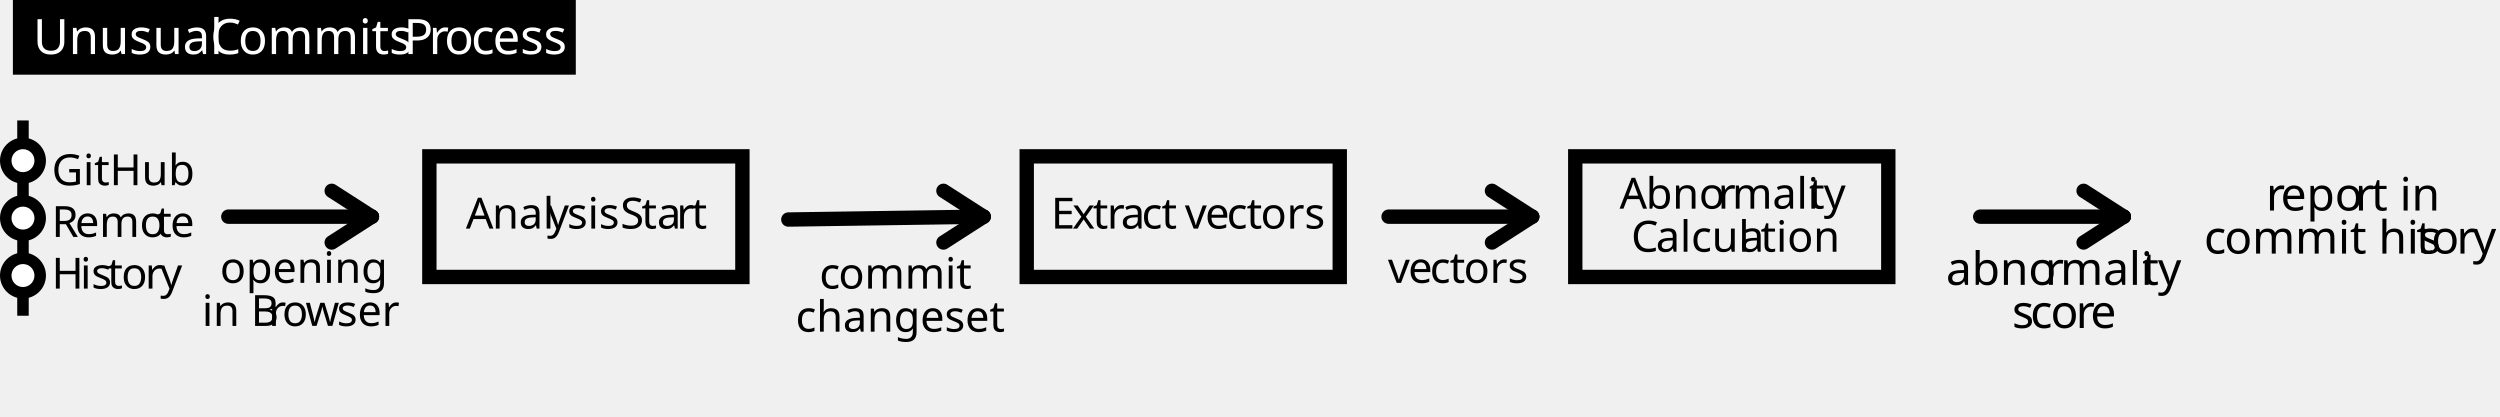
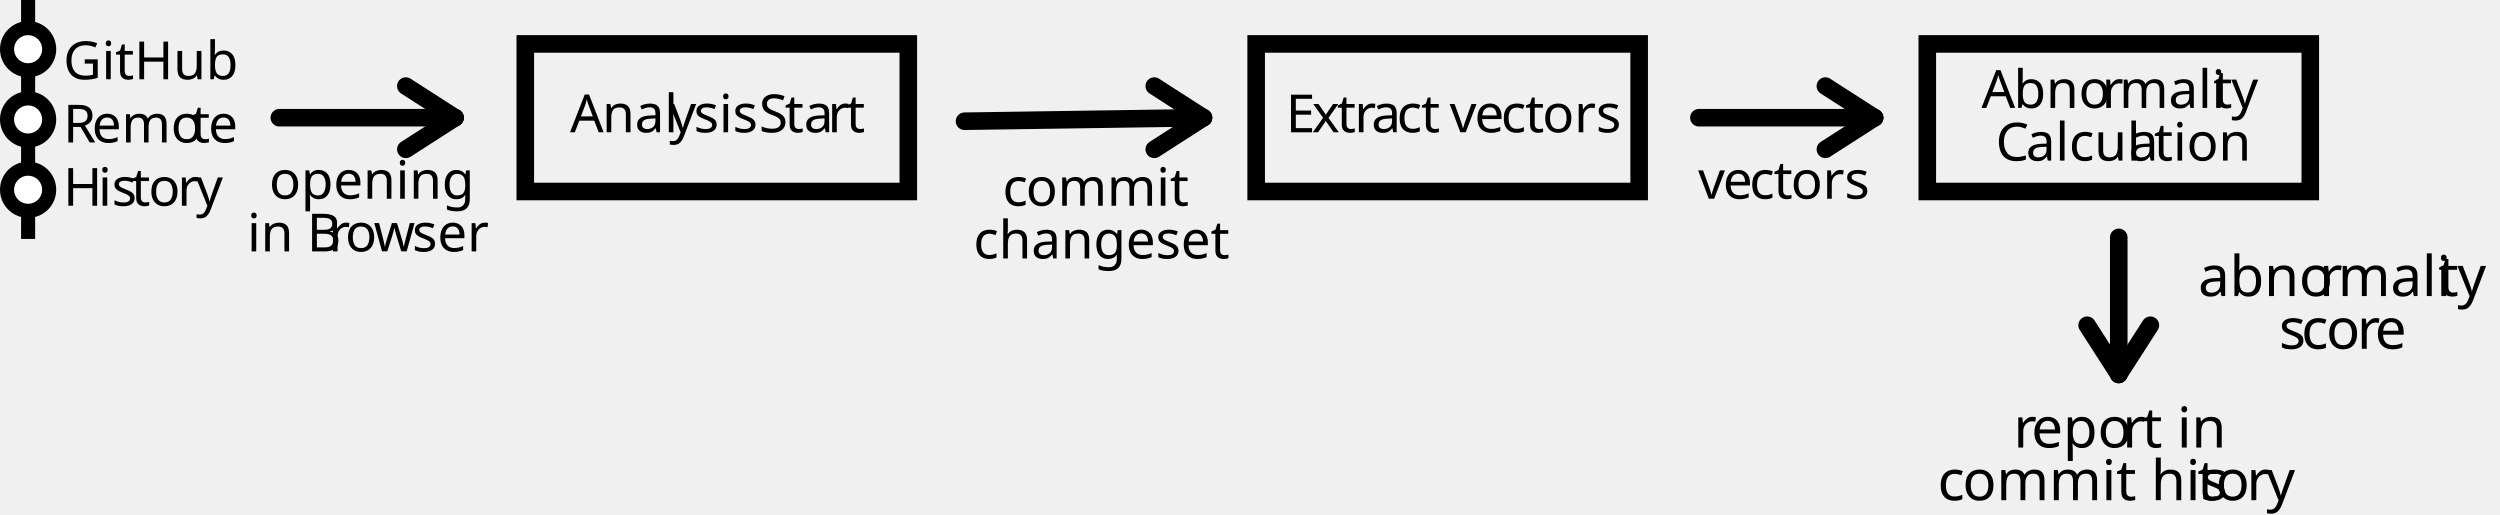
- <svg xmlns="http://www.w3.org/2000/svg" viewBox="0 0 870.49 144.94">
+ <svg xmlns="http://www.w3.org/2000/svg" viewBox="0 0 711.49 146.36">
  <defs>
-     <style>.cls-1{font-size:17px;}.cls-1,.cls-7{fill:#fff;}.cls-1,.cls-23,.cls-8{font-family:MyriadPro-Regular, Myriad Pro;}.cls-2{letter-spacing:-0.01em;}.cls-3{letter-spacing:-0.02em;}.cls-4{letter-spacing:-0.01em;}.cls-5{letter-spacing:-0.01em;}.cls-13,.cls-6{fill:none;stroke:#000;stroke-miterlimit:10;}.cls-6{stroke-width:4px;}.cls-8{font-size:15px;}.cls-9{letter-spacing:0em;}.cls-10{letter-spacing:-0.01em;}.cls-11{letter-spacing:0.01em;}.cls-12{letter-spacing:0.03em;}.cls-13{stroke-linecap:round;stroke-width:5px;}.cls-14{letter-spacing:-0.01em;}.cls-15{letter-spacing:-0.01em;}.cls-16{letter-spacing:0em;}.cls-17{letter-spacing:0.02em;}.cls-18{letter-spacing:0.01em;}.cls-19{letter-spacing:0em;}.cls-20{letter-spacing:0.01em;}.cls-21{letter-spacing:0.01em;}.cls-22{letter-spacing:0em;}.cls-23{font-size:16px;}.cls-24{letter-spacing:0em;}.cls-25{letter-spacing:0.01em;}.cls-26{letter-spacing:-0.01em;}.cls-27{letter-spacing:-0.01em;}.cls-28{letter-spacing:-0.01em;}.cls-29{letter-spacing:0em;}.cls-30{letter-spacing:0.02em;}.cls-31{letter-spacing:-0.01em;}.cls-32{letter-spacing:0.02em;}</style>
+     <style>.cls-1,.cls-8{fill:none;stroke:#000;stroke-miterlimit:10;}.cls-1{stroke-width:4px;}.cls-2{fill:#fff;}.cls-3{font-size:15px;}.cls-18,.cls-3{font-family:MyriadPro-Regular, Myriad Pro;}.cls-4{letter-spacing:0em;}.cls-5{letter-spacing:-0.01em;}.cls-6{letter-spacing:0.01em;}.cls-7{letter-spacing:0.03em;}.cls-8{stroke-linecap:round;stroke-width:5px;}.cls-9{letter-spacing:-0.01em;}.cls-10{letter-spacing:-0.01em;}.cls-11{letter-spacing:0em;}.cls-12{letter-spacing:0.02em;}.cls-13{letter-spacing:0.01em;}.cls-14{letter-spacing:0em;}.cls-15{letter-spacing:0.01em;}.cls-16{letter-spacing:0.01em;}.cls-17{letter-spacing:0em;}.cls-18{font-size:16px;}.cls-19{letter-spacing:0em;}.cls-20{letter-spacing:0.01em;}.cls-21{letter-spacing:-0.01em;}.cls-22{letter-spacing:-0.01em;}.cls-23{letter-spacing:-0.01em;}.cls-24{letter-spacing:0em;}.cls-25{letter-spacing:0.02em;}.cls-26{letter-spacing:-0.01em;}.cls-27{letter-spacing:0.02em;}</style>
  </defs>
  <g id="Layer_2" data-name="Layer 2">
    <g id="Layer_1-2" data-name="Layer 1">
-       <rect x="4.49" width="196" height="26" />
-       <text class="cls-1" transform="translate(11.53 18.82)">Unusual <tspan class="cls-2" x="61.71" y="0">C</tspan>
-         <tspan x="71.38" y="0">ommits </tspan>
-         <tspan class="cls-3" x="129.01" y="0">P</tspan>
-         <tspan class="cls-4" x="137.78" y="0">r</tspan>
-         <tspan x="143.17" y="0">o</tspan>
-         <tspan class="cls-5" x="152.51" y="0">c</tspan>
-         <tspan x="160.02" y="0">ess</tspan>
-       </text>
-       <line class="cls-6" x1="8" y1="41.94" x2="8" y2="109.94" />
-       <circle class="cls-7" cx="8" cy="55.94" r="6" />
-       <path d="M8,51.94a4,4,0,1,1-4,4,4,4,0,0,1,4-4m0-4a8,8,0,1,0,8,8,8,8,0,0,0-8-8Z" />
-       <circle class="cls-7" cx="8" cy="75.94" r="6" />
-       <path d="M8,71.94a4,4,0,1,1-4,4,4,4,0,0,1,4-4m0-4a8,8,0,1,0,8,8,8,8,0,0,0-8-8Z" />
-       <circle class="cls-7" cx="8" cy="95.94" r="6" />
-       <path d="M8,91.94a4,4,0,1,1-4,4,4,4,0,0,1,4-4m0-4a8,8,0,1,0,8,8,8,8,0,0,0-8-8Z" />
-       <text class="cls-8" transform="translate(18 64.49)">GitHub <tspan class="cls-9" x="0" y="18">R</tspan>
+       <line class="cls-1" x1="8" x2="8" y2="68" />
+       <circle class="cls-2" cx="8" cy="14" r="6" />
+       <path d="M8,10a4,4,0,1,1-4,4,4,4,0,0,1,4-4M8,6a8,8,0,1,0,8,8A8,8,0,0,0,8,6Z" />
+       <circle class="cls-2" cx="8" cy="34" r="6" />
+       <path d="M8,30a4,4,0,1,1-4,4,4,4,0,0,1,4-4m0-4a8,8,0,1,0,8,8,8,8,0,0,0-8-8Z" />
+       <circle class="cls-2" cx="8" cy="54" r="6" />
+       <path d="M8,50a4,4,0,1,1-4,4,4,4,0,0,1,4-4m0-4a8,8,0,1,0,8,8,8,8,0,0,0-8-8Z" />
+       <text class="cls-3" transform="translate(18 22.55)">GitHub <tspan class="cls-4" x="0" y="18">R</tspan>
        <tspan x="8.13" y="18">emo</tspan>
-         <tspan class="cls-10" x="36.39" y="18">t</tspan>
+         <tspan class="cls-5" x="36.39" y="18">t</tspan>
        <tspan x="41.26" y="18">e </tspan>
-         <tspan class="cls-11" x="0" y="36">H</tspan>
+         <tspan class="cls-6" x="0" y="36">H</tspan>
        <tspan x="9.93" y="36">is</tspan>
-         <tspan class="cls-10" x="19.38" y="36">t</tspan>
+         <tspan class="cls-5" x="19.38" y="36">t</tspan>
        <tspan x="24.25" y="36">o</tspan>
-         <tspan class="cls-12" x="32.49" y="36">r</tspan>
+         <tspan class="cls-7" x="32.49" y="36">r</tspan>
        <tspan x="37.77" y="36">y</tspan>
      </text>
-       <line class="cls-13" x1="129.5" y1="75.44" x2="79.5" y2="75.44" />
-       <line class="cls-13" x1="115.5" y1="66.44" x2="129.5" y2="75.44" />
-       <line class="cls-13" x1="115.5" y1="84.44" x2="129.5" y2="75.44" />
-       <text class="cls-8" transform="translate(76.58 98.49)">opening <tspan x="-6.25" y="15">in B</tspan>
-         <tspan class="cls-14" x="16.89" y="15">r</tspan>
-         <tspan class="cls-15" x="21.64" y="15">o</tspan>
-         <tspan class="cls-10" x="29.77" y="15">w</tspan>
+       <line class="cls-8" x1="129.5" y1="33.5" x2="79.5" y2="33.5" />
+       <line class="cls-8" x1="115.5" y1="24.5" x2="129.5" y2="33.5" />
+       <line class="cls-8" x1="115.5" y1="42.5" x2="129.5" y2="33.5" />
+       <text class="cls-3" transform="translate(76.58 56.55)">opening <tspan x="-6.25" y="15">in B</tspan>
+         <tspan class="cls-9" x="16.89" y="15">r</tspan>
+         <tspan class="cls-10" x="21.64" y="15">o</tspan>
+         <tspan class="cls-5" x="29.77" y="15">w</tspan>
        <tspan x="40.72" y="15">ser</tspan>
      </text>
-       <path d="M256,56.94v37H152v-37H256m5-5H147v47H261v-47Z" />
-       <text class="cls-8" transform="translate(162.23 79.59)">
-         <tspan class="cls-16">A</tspan>
+       <path d="M256,15V52H152V15H256m5-5H147V57H261V10Z" />
+       <text class="cls-3" transform="translate(162.23 37.65)">
+         <tspan class="cls-11">A</tspan>
        <tspan x="9.14" y="0">nal</tspan>
-         <tspan class="cls-10" x="28.23" y="0">y</tspan>
+         <tspan class="cls-5" x="28.23" y="0">y</tspan>
        <tspan x="35.21" y="0">sis </tspan>
-         <tspan class="cls-16" x="53.77" y="0">S</tspan>
+         <tspan class="cls-11" x="53.77" y="0">S</tspan>
        <tspan x="61.12" y="0">ta</tspan>
-         <tspan class="cls-17" x="73.32" y="0">r</tspan>
+         <tspan class="cls-12" x="73.32" y="0">r</tspan>
        <tspan x="78.58" y="0">t</tspan>
      </text>
-       <path d="M464,56.94v37H360v-37H464m5-5H355v47H469v-47Z" />
-       <line class="cls-13" x1="342.5" y1="75.44" x2="274.5" y2="76.44" />
-       <line class="cls-13" x1="328.5" y1="66.44" x2="342.5" y2="75.44" />
-       <line class="cls-13" x1="328.5" y1="84.44" x2="342.5" y2="75.44" />
-       <text class="cls-8" transform="translate(285.32 100.49)">
-         <tspan class="cls-10">c</tspan>
+       <path d="M464,15V52H360V15H464m5-5H355V57H469V10Z" />
+       <line class="cls-8" x1="342.5" y1="33.5" x2="274.5" y2="34.5" />
+       <line class="cls-8" x1="328.5" y1="24.5" x2="342.5" y2="33.5" />
+       <line class="cls-8" x1="328.5" y1="42.5" x2="342.5" y2="33.5" />
+       <text class="cls-3" transform="translate(285.32 58.55)">
+         <tspan class="cls-5">c</tspan>
        <tspan x="6.63" y="0">ommit </tspan>
        <tspan x="-8.28" y="15">changeset</tspan>
      </text>
-       <text class="cls-8" transform="translate(365.97 79.59)">E<tspan class="cls-18" x="7.38" y="0">x</tspan>
+       <text class="cls-3" transform="translate(365.97 37.65)">E<tspan class="cls-13" x="7.38" y="0">x</tspan>
        <tspan x="14.52" y="0">t</tspan>
-         <tspan class="cls-19" x="19.48" y="0">r</tspan>
+         <tspan class="cls-14" x="19.48" y="0">r</tspan>
        <tspan x="24.31" y="0">a</tspan>
-         <tspan class="cls-18" x="31.54" y="0">c</tspan>
+         <tspan class="cls-13" x="31.54" y="0">c</tspan>
        <tspan x="38.46" y="0">t </tspan>
-         <tspan class="cls-14" x="46.6" y="0">v</tspan>
+         <tspan class="cls-9" x="46.6" y="0">v</tspan>
        <tspan x="53.67" y="0">e</tspan>
-         <tspan class="cls-20" x="61.18" y="0">c</tspan>
-         <tspan class="cls-10" x="68.1" y="0">t</tspan>
+         <tspan class="cls-15" x="61.18" y="0">c</tspan>
+         <tspan class="cls-5" x="68.1" y="0">t</tspan>
        <tspan x="72.97" y="0">ors</tspan>
      </text>
-       <path d="M655,56.94v37H551v-37H655m5-5H546v47H660v-47Z" />
-       <line class="cls-13" x1="533.5" y1="75.44" x2="483.5" y2="75.44" />
-       <line class="cls-13" x1="519.5" y1="66.44" x2="533.5" y2="75.44" />
-       <line class="cls-13" x1="519.5" y1="84.44" x2="533.5" y2="75.44" />
-       <text class="cls-8" transform="translate(483.28 98.49)">
-         <tspan class="cls-14">v</tspan>
+       <path d="M655,15V52H551V15H655m5-5H546V57H660V10Z" />
+       <line class="cls-8" x1="533.5" y1="33.5" x2="483.5" y2="33.5" />
+       <line class="cls-8" x1="519.5" y1="24.5" x2="533.5" y2="33.5" />
+       <line class="cls-8" x1="519.5" y1="42.5" x2="533.5" y2="33.5" />
+       <text class="cls-3" transform="translate(483.28 56.55)">
+         <tspan class="cls-9">v</tspan>
        <tspan x="7.06" y="0">e</tspan>
-         <tspan class="cls-18" x="14.58" y="0">c</tspan>
-         <tspan class="cls-10" x="21.49" y="0">t</tspan>
+         <tspan class="cls-13" x="14.58" y="0">c</tspan>
+         <tspan class="cls-5" x="21.49" y="0">t</tspan>
        <tspan x="26.37" y="0">ors</tspan>
      </text>
-       <text class="cls-8" transform="translate(563.93 72.65)">
-         <tspan class="cls-16">A</tspan>
+       <text class="cls-3" transform="translate(563.93 30.71)">
+         <tspan class="cls-11">A</tspan>
        <tspan x="9.14" y="0">bno</tspan>
-         <tspan class="cls-9" x="34.23" y="0">r</tspan>
+         <tspan class="cls-4" x="34.23" y="0">r</tspan>
        <tspan x="39.19" y="0">mali</tspan>
-         <tspan class="cls-21" x="65.98" y="0">t</tspan>
+         <tspan class="cls-16" x="65.98" y="0">t</tspan>
        <tspan x="71.08" y="0">y </tspan>
-         <tspan class="cls-15" x="4.03" y="15">C</tspan>
+         <tspan class="cls-10" x="4.03" y="15">C</tspan>
        <tspan x="12.62" y="15">alcul</tspan>
-         <tspan class="cls-22" x="41.92" y="15">a</tspan>
+         <tspan class="cls-17" x="41.92" y="15">a</tspan>
        <tspan x="49.09" y="15">tion</tspan>
      </text>
-       <line class="cls-13" x1="739.5" y1="75.44" x2="689.5" y2="75.44" />
-       <line class="cls-13" x1="725.5" y1="66.44" x2="739.5" y2="75.44" />
-       <line class="cls-13" x1="725.5" y1="84.44" x2="739.5" y2="75.44" />
-       <text class="cls-23" transform="translate(677.58 99.2)">abno<tspan class="cls-24" x="34.48" y="0">r</tspan>
+       <line class="cls-8" x1="602.99" y1="106.56" x2="602.99" y2="67.56" />
+       <line class="cls-8" x1="611.99" y1="92.56" x2="602.99" y2="106.56" />
+       <line class="cls-8" x1="593.99" y1="92.56" x2="602.99" y2="106.56" />
+       <text class="cls-18" transform="translate(625.58 84.26)">abno<tspan class="cls-19" x="34.48" y="0">r</tspan>
        <tspan x="39.78" y="0">mali</tspan>
-         <tspan class="cls-25" x="68.35" y="0">t</tspan>
+         <tspan class="cls-20" x="68.35" y="0">t</tspan>
        <tspan x="73.79" y="0">y </tspan>
        <tspan x="23.02" y="15">s</tspan>
-         <tspan class="cls-26" x="29.36" y="15">c</tspan>
+         <tspan class="cls-21" x="29.36" y="15">c</tspan>
        <tspan x="36.43" y="15">o</tspan>
-         <tspan class="cls-27" x="45.22" y="15">r</tspan>
+         <tspan class="cls-22" x="45.22" y="15">r</tspan>
        <tspan x="50.29" y="15">e</tspan>
      </text>
-       <text class="cls-23" transform="translate(789.04 73.3)">
-         <tspan class="cls-28">r</tspan>
-         <tspan class="cls-29" x="5.07" y="0">epo</tspan>
-         <tspan class="cls-30" x="30.98" y="0">r</tspan>
+       <text class="cls-18" transform="translate(573.04 127.36)">
+         <tspan class="cls-23">r</tspan>
+         <tspan class="cls-24" x="5.07" y="0">epo</tspan>
+         <tspan class="cls-25" x="30.98" y="0">r</tspan>
        <tspan x="36.59" y="0">t in </tspan>
-         <tspan class="cls-26" x="-21.59" y="15">c</tspan>
+         <tspan class="cls-21" x="-21.59" y="15">c</tspan>
        <tspan x="-14.52" y="15">ommit his</tspan>
-         <tspan class="cls-31" x="52.34" y="15">t</tspan>
+         <tspan class="cls-26" x="52.34" y="15">t</tspan>
        <tspan x="57.54" y="15">o</tspan>
-         <tspan class="cls-32" x="66.33" y="15">r</tspan>
+         <tspan class="cls-27" x="66.33" y="15">r</tspan>
        <tspan x="71.96" y="15">y</tspan>
      </text>
    </g>
  </g>
</svg>
